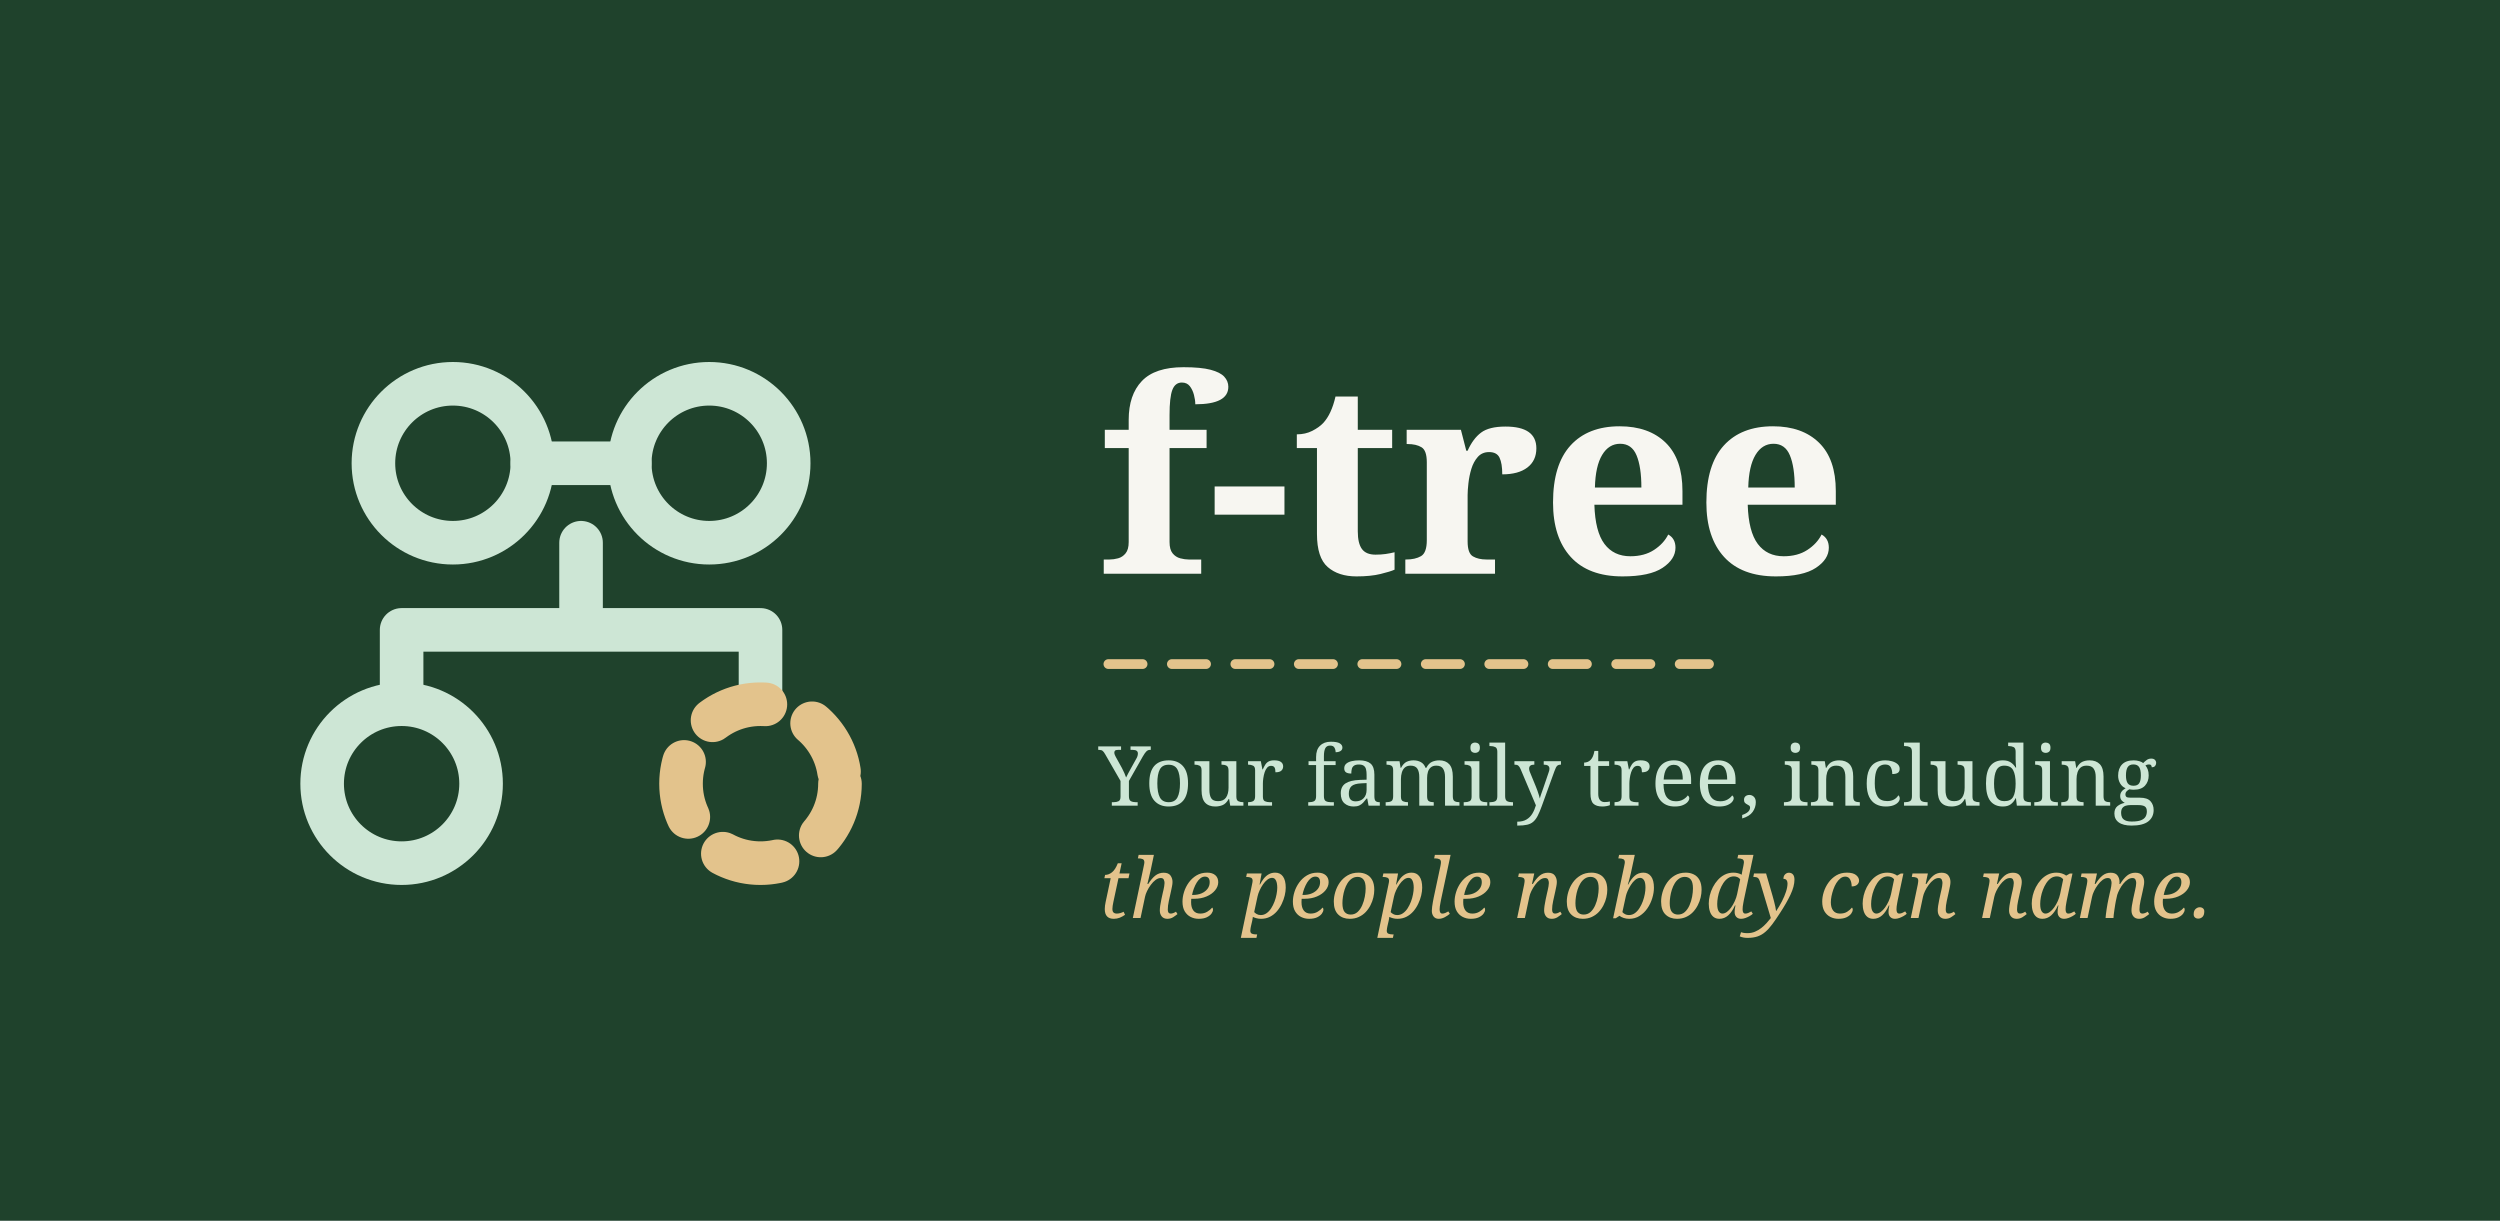
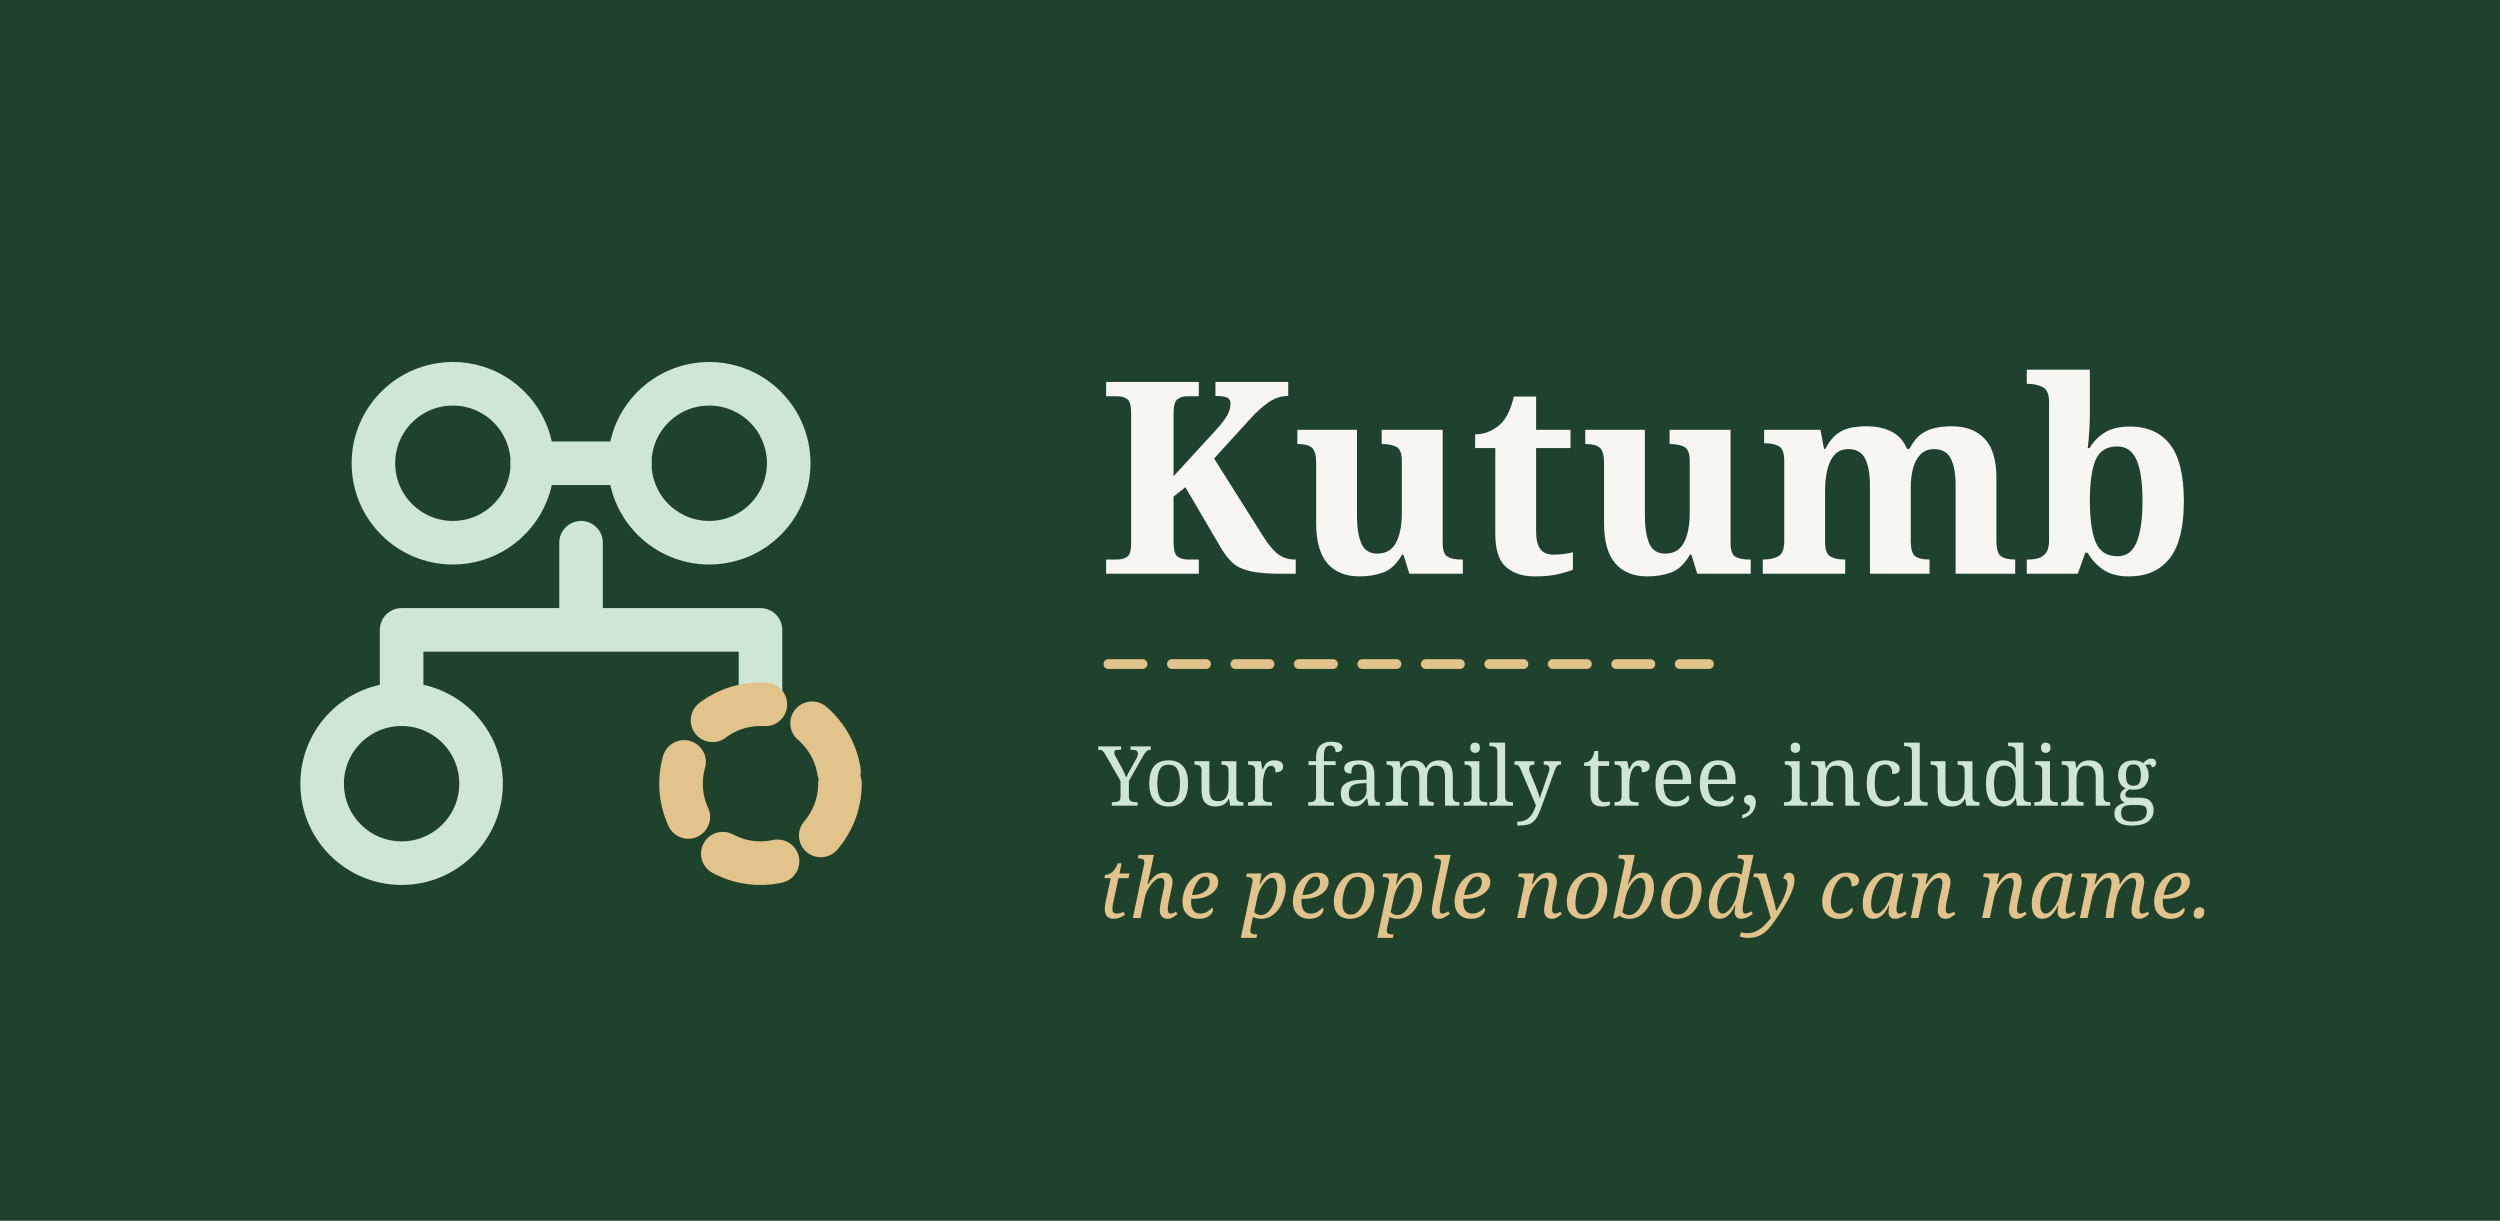
<svg xmlns="http://www.w3.org/2000/svg" viewBox="0 0 1024 500" width="1024" height="500">
  <rect width="1024" height="500" fill="#2A5138" />
  <rect width="1024" height="500" fill="#0C2417" opacity="0.35" />
  <g transform="translate(70 90) scale(10.5)" fill="none" stroke="#CDE6D5" stroke-width="1.7" stroke-linecap="round">
    <circle cx="11" cy="9.5" r="3.1" />
    <circle cx="21" cy="9.5" r="3.1" />
    <path d="M14.1 9.5h3.8" />
    <path d="M16 12.6v3.4M9 16h14M9 16v2.6M23 16v2.6" />
    <circle cx="9" cy="22" r="3.1" />
    <circle cx="23" cy="22" r="3.1" stroke="#E3C38C" stroke-dasharray="2.2 2" />
  </g>
-   <text x="450" y="235" font-family="Georgia, serif" font-size="110" font-weight="bold" fill="#F7F6F1">f-tree</text>
+   <text x="450" y="235" font-family="Georgia, serif" font-size="110" font-weight="bold" fill="#F7F6F1">Kutumb</text>
  <line x1="454" y1="272" x2="700" y2="272" stroke="#E3C38C" stroke-width="4" stroke-linecap="round" stroke-dasharray="14 12" />
  <text x="450" y="330" font-family="Georgia, serif" font-size="34" fill="#CDE6D5">Your family tree, including</text>
  <text x="450" y="376" font-family="Georgia, serif" font-size="34" font-style="italic" fill="#E3C38C">the people nobody can name.</text>
</svg>
